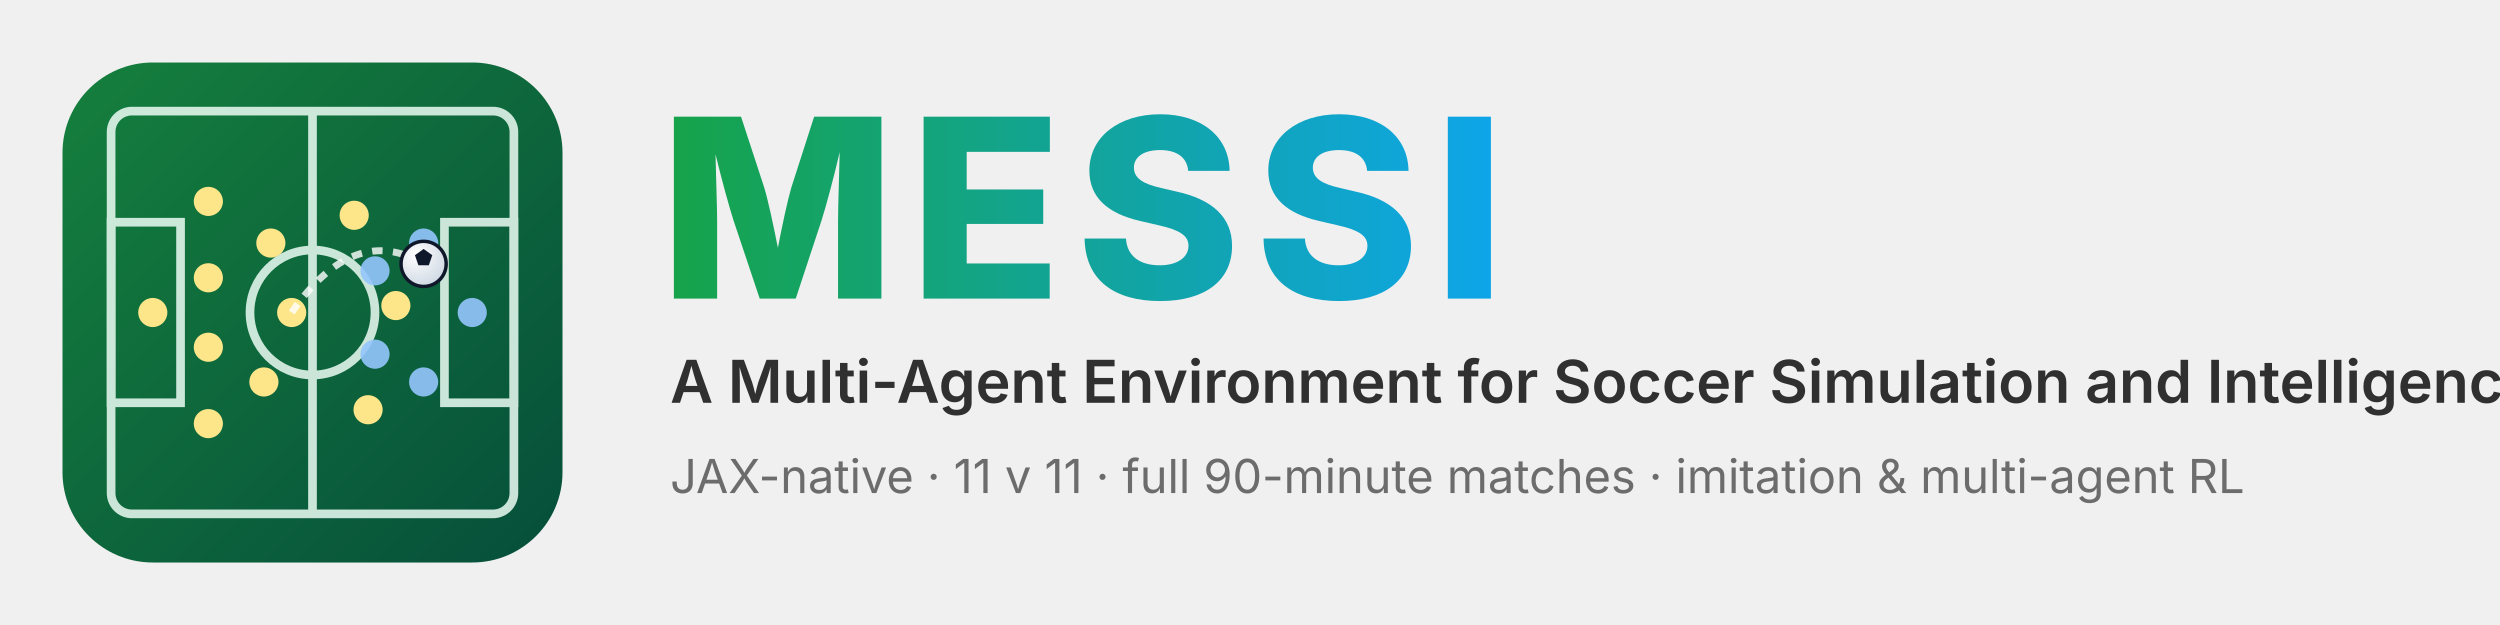
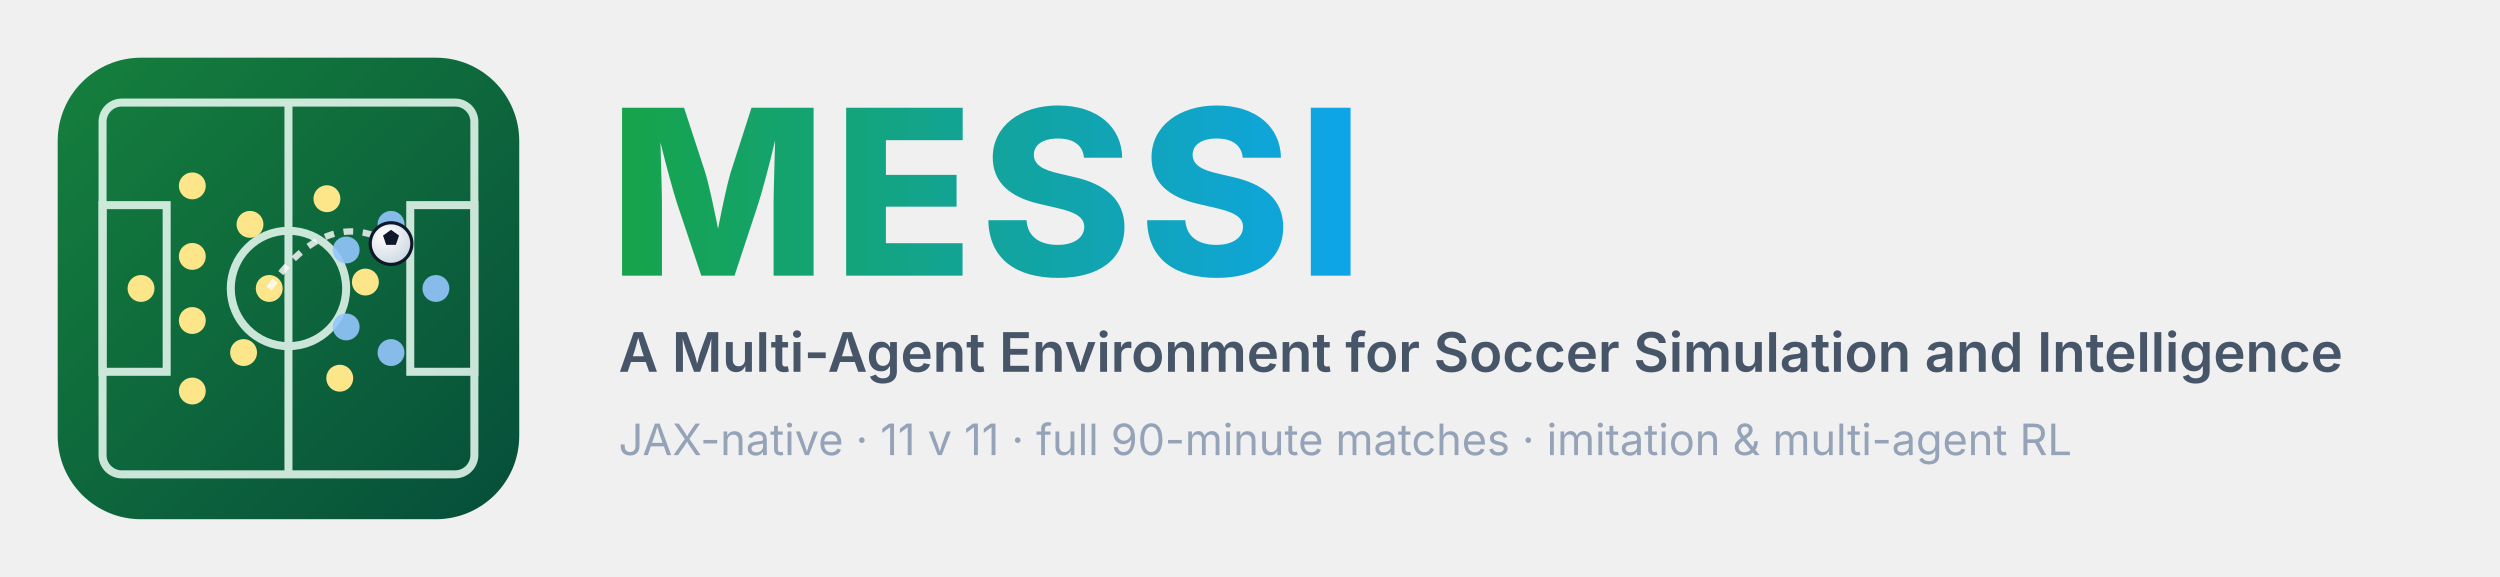
- <svg xmlns="http://www.w3.org/2000/svg" viewBox="0 0 720 180" width="720" height="180" role="img" aria-label="MESSI — A Multi-Agent Environment for Soccer Simulation and Intelligence">
+ <svg xmlns="http://www.w3.org/2000/svg" viewBox="0 0 780 180" width="780" height="180" role="img" aria-label="MESSI — A Multi-Agent Environment for Soccer Simulation and Intelligence">
  <defs>
    <linearGradient id="g-pitch" x1="0" y1="0" x2="1" y2="1">
      <stop offset="0%" stop-color="#15803d" />
      <stop offset="100%" stop-color="#064e3b" />
    </linearGradient>
    <linearGradient id="g-word" x1="0" y1="0" x2="1" y2="0">
      <stop offset="0%" stop-color="#16a34a" />
      <stop offset="100%" stop-color="#0ea5e9" />
    </linearGradient>
    <radialGradient id="g-ball" cx="0.35" cy="0.3" r="0.8">
      <stop offset="0%" stop-color="#ffffff" />
      <stop offset="100%" stop-color="#cbd5e1" />
    </radialGradient>
  </defs>
  <g transform="translate(18,18)">
-     <rect x="0" y="0" width="144" height="144" rx="26" fill="url(#g-pitch)" />
+     <rect x="0" y="0" width="144" height="144" rx="26" fill="#0f6b3a" style="fill:url(#g-pitch)" />
    <g fill="none" stroke="#ecfdf5" stroke-width="2.5" opacity="0.85">
      <rect x="14" y="14" width="116" height="116" rx="6" />
      <line x1="72" y1="14" x2="72" y2="130" />
      <circle cx="72" cy="72" r="18" />
      <rect x="14" y="46" width="20" height="52" />
      <rect x="110" y="46" width="20" height="52" />
    </g>
    <g fill="#fde68a">
      <circle cx="26" cy="72" r="4.2" />
      <circle cx="42" cy="40" r="4.2" />
      <circle cx="42" cy="62" r="4.2" />
      <circle cx="42" cy="82" r="4.2" />
      <circle cx="42" cy="104" r="4.2" />
      <circle cx="60" cy="52" r="4.2" />
      <circle cx="58" cy="92" r="4.2" />
      <circle cx="66" cy="72" r="4.2" />
      <circle cx="84" cy="44" r="4.2" />
      <circle cx="88" cy="100" r="4.2" />
      <circle cx="96" cy="70" r="4.2" />
    </g>
    <g fill="#93c5fd" opacity="0.9">
      <circle cx="118" cy="72" r="4.2" />
      <circle cx="104" cy="52" r="4.2" />
      <circle cx="104" cy="92" r="4.2" />
      <circle cx="90" cy="60" r="4.2" />
      <circle cx="90" cy="84" r="4.2" />
    </g>
    <path d="M66 72 Q 84 46 104 58" fill="none" stroke="#ffffff" stroke-width="2" stroke-dasharray="3 3" opacity="0.8" />
    <circle cx="104" cy="58" r="6.5" fill="url(#g-ball)" stroke="#0f172a" stroke-width="1" />
    <path d="M101.5 55.5 l2.5 -1.8 l2.5 1.8 l-1 2.9 h-3 z" fill="#0f172a" />
  </g>
  <g transform="translate(190,0)" font-family="Inter, 'Helvetica Neue', Arial, sans-serif">
-     <text x="0" y="86" font-size="72" font-weight="800" letter-spacing="4" fill="url(#g-word)">MESSI</text>
-     <text x="3" y="116" font-size="17" font-weight="600" fill="currentColor" opacity="0.8">
+     <text x="0" y="86" font-size="72" font-weight="800" letter-spacing="2" fill="#16a34a" style="fill:url(#g-word)">MESSI</text>
+     <text x="3" y="116" font-size="17" font-weight="600" fill="#475569">
      A Multi-Agent Environment for Soccer Simulation and Intelligence
    </text>
-     <text x="3" y="142" font-size="13.5" font-weight="400" fill="currentColor" opacity="0.55">
+     <text x="3" y="142" font-size="13.5" font-weight="400" fill="#94a3b8">
      JAX-native · 11 v 11 · full 90-minute matches · imitation &amp; multi-agent RL
    </text>
  </g>
</svg>
